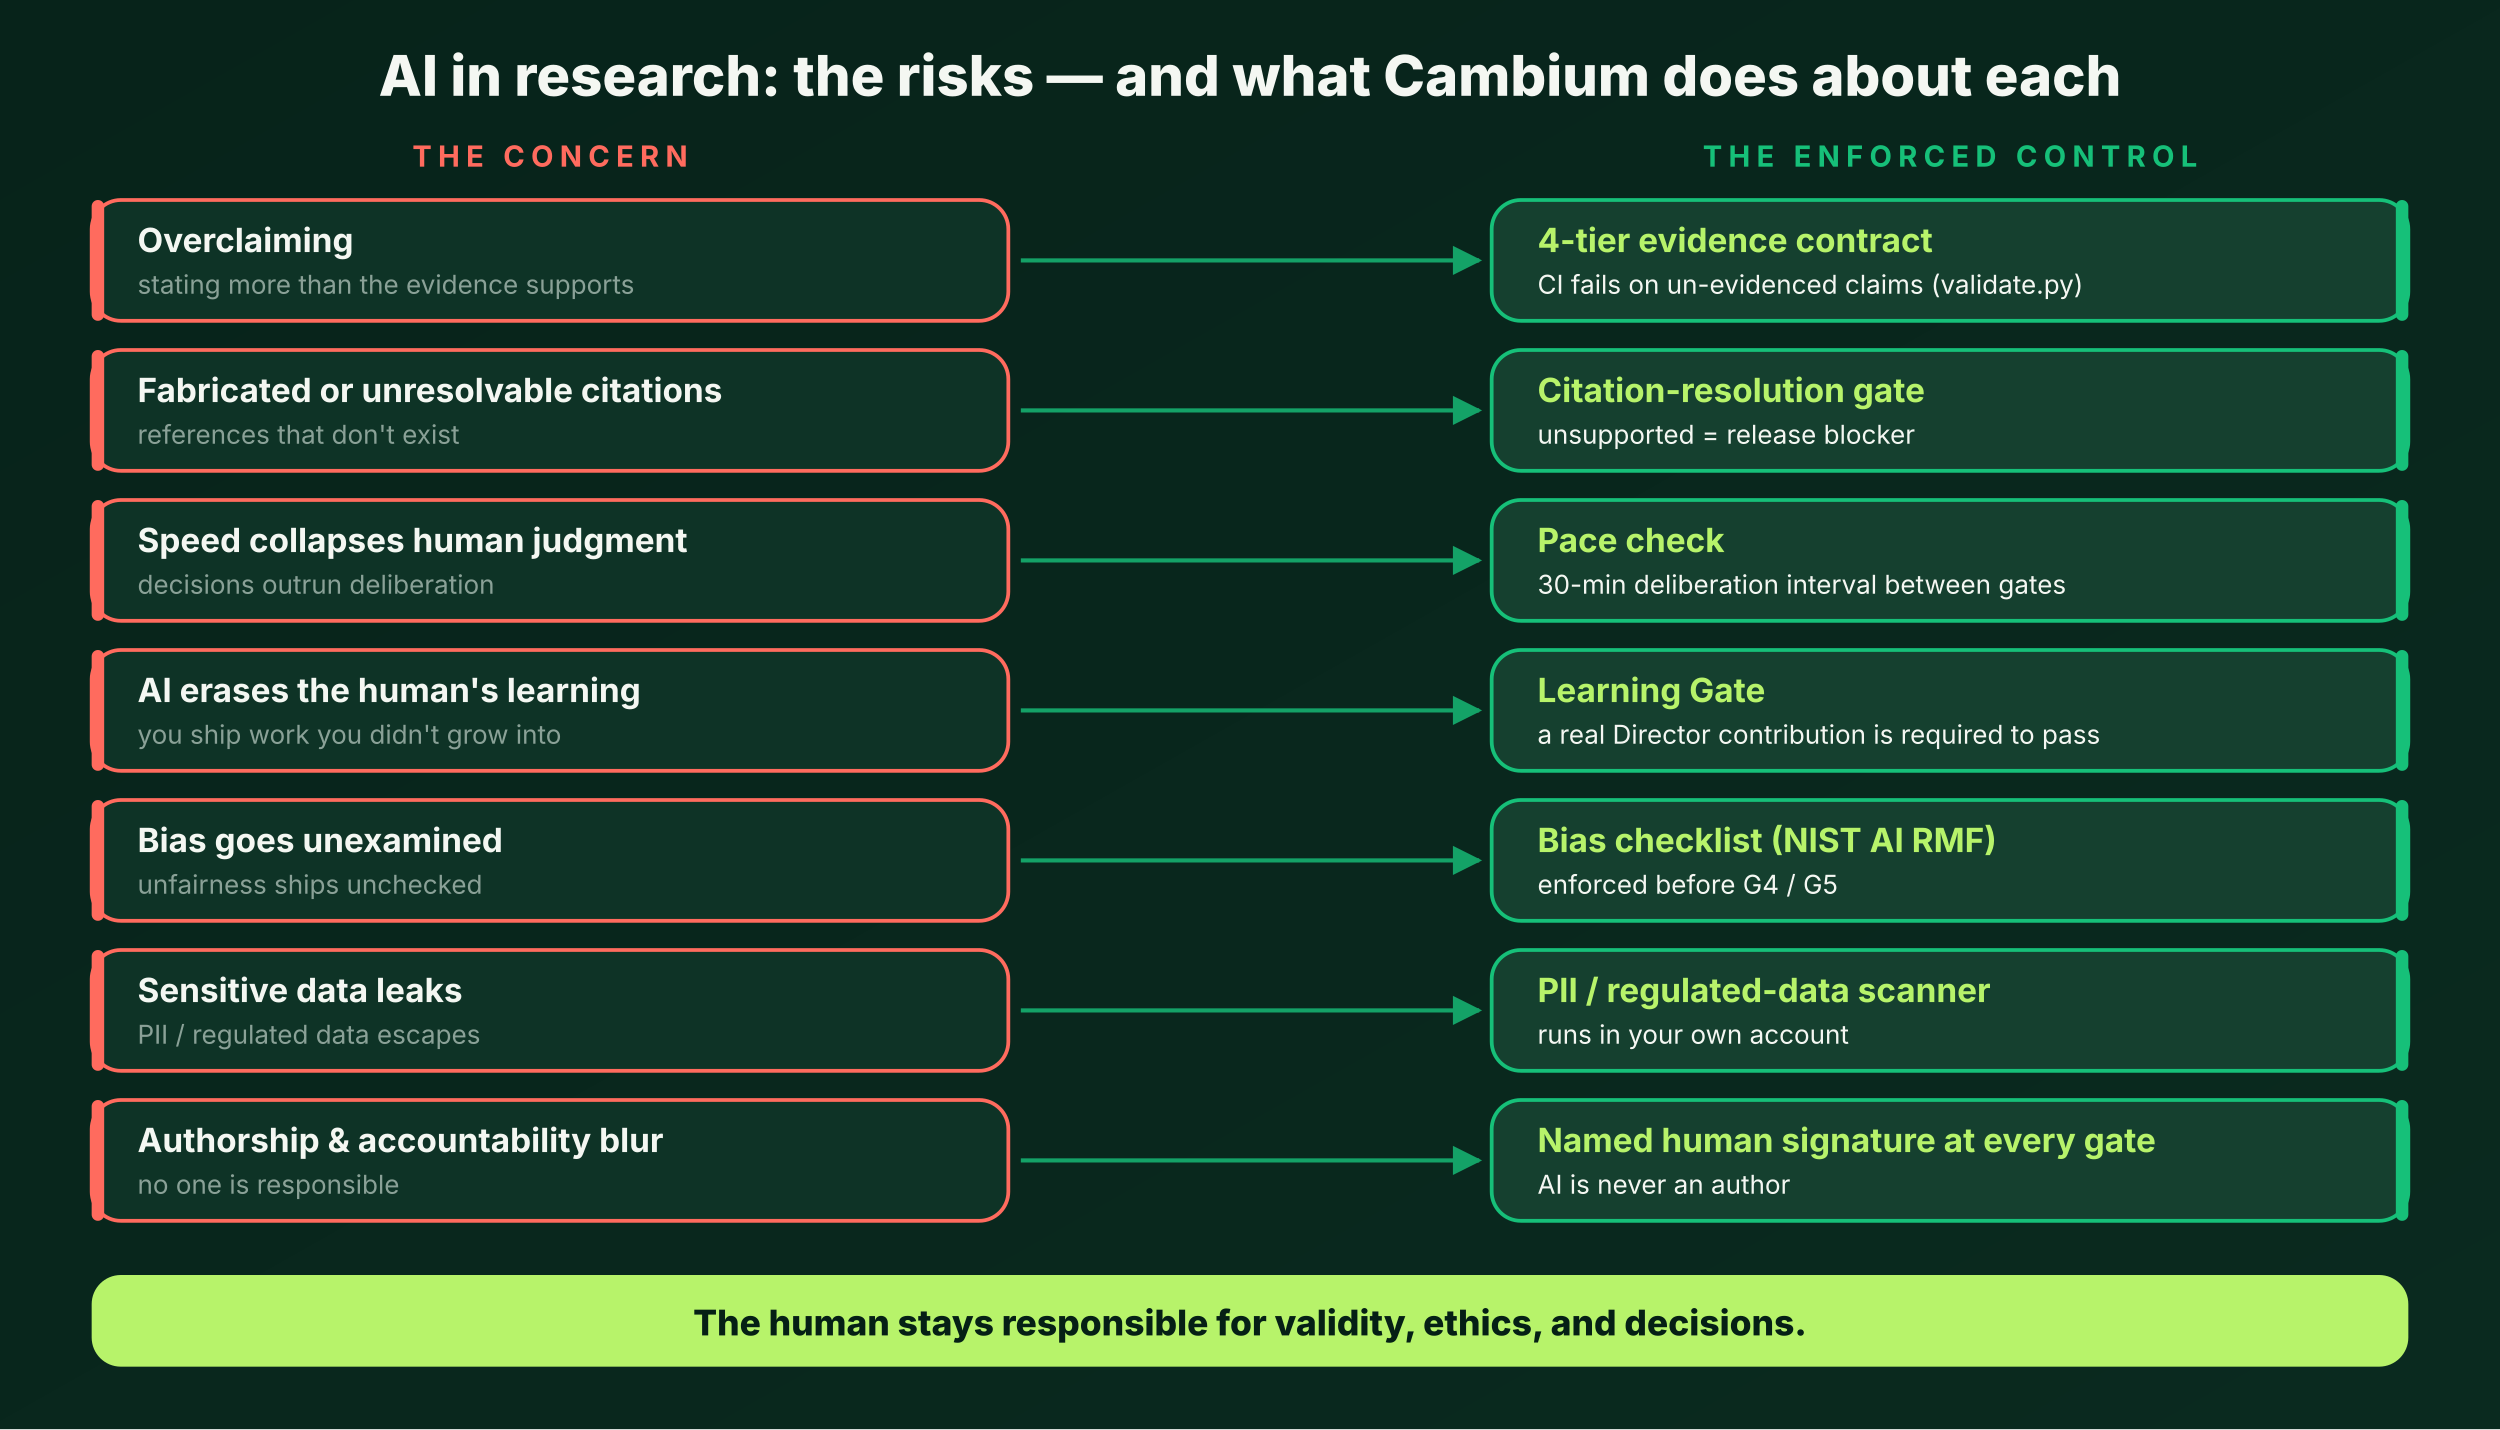
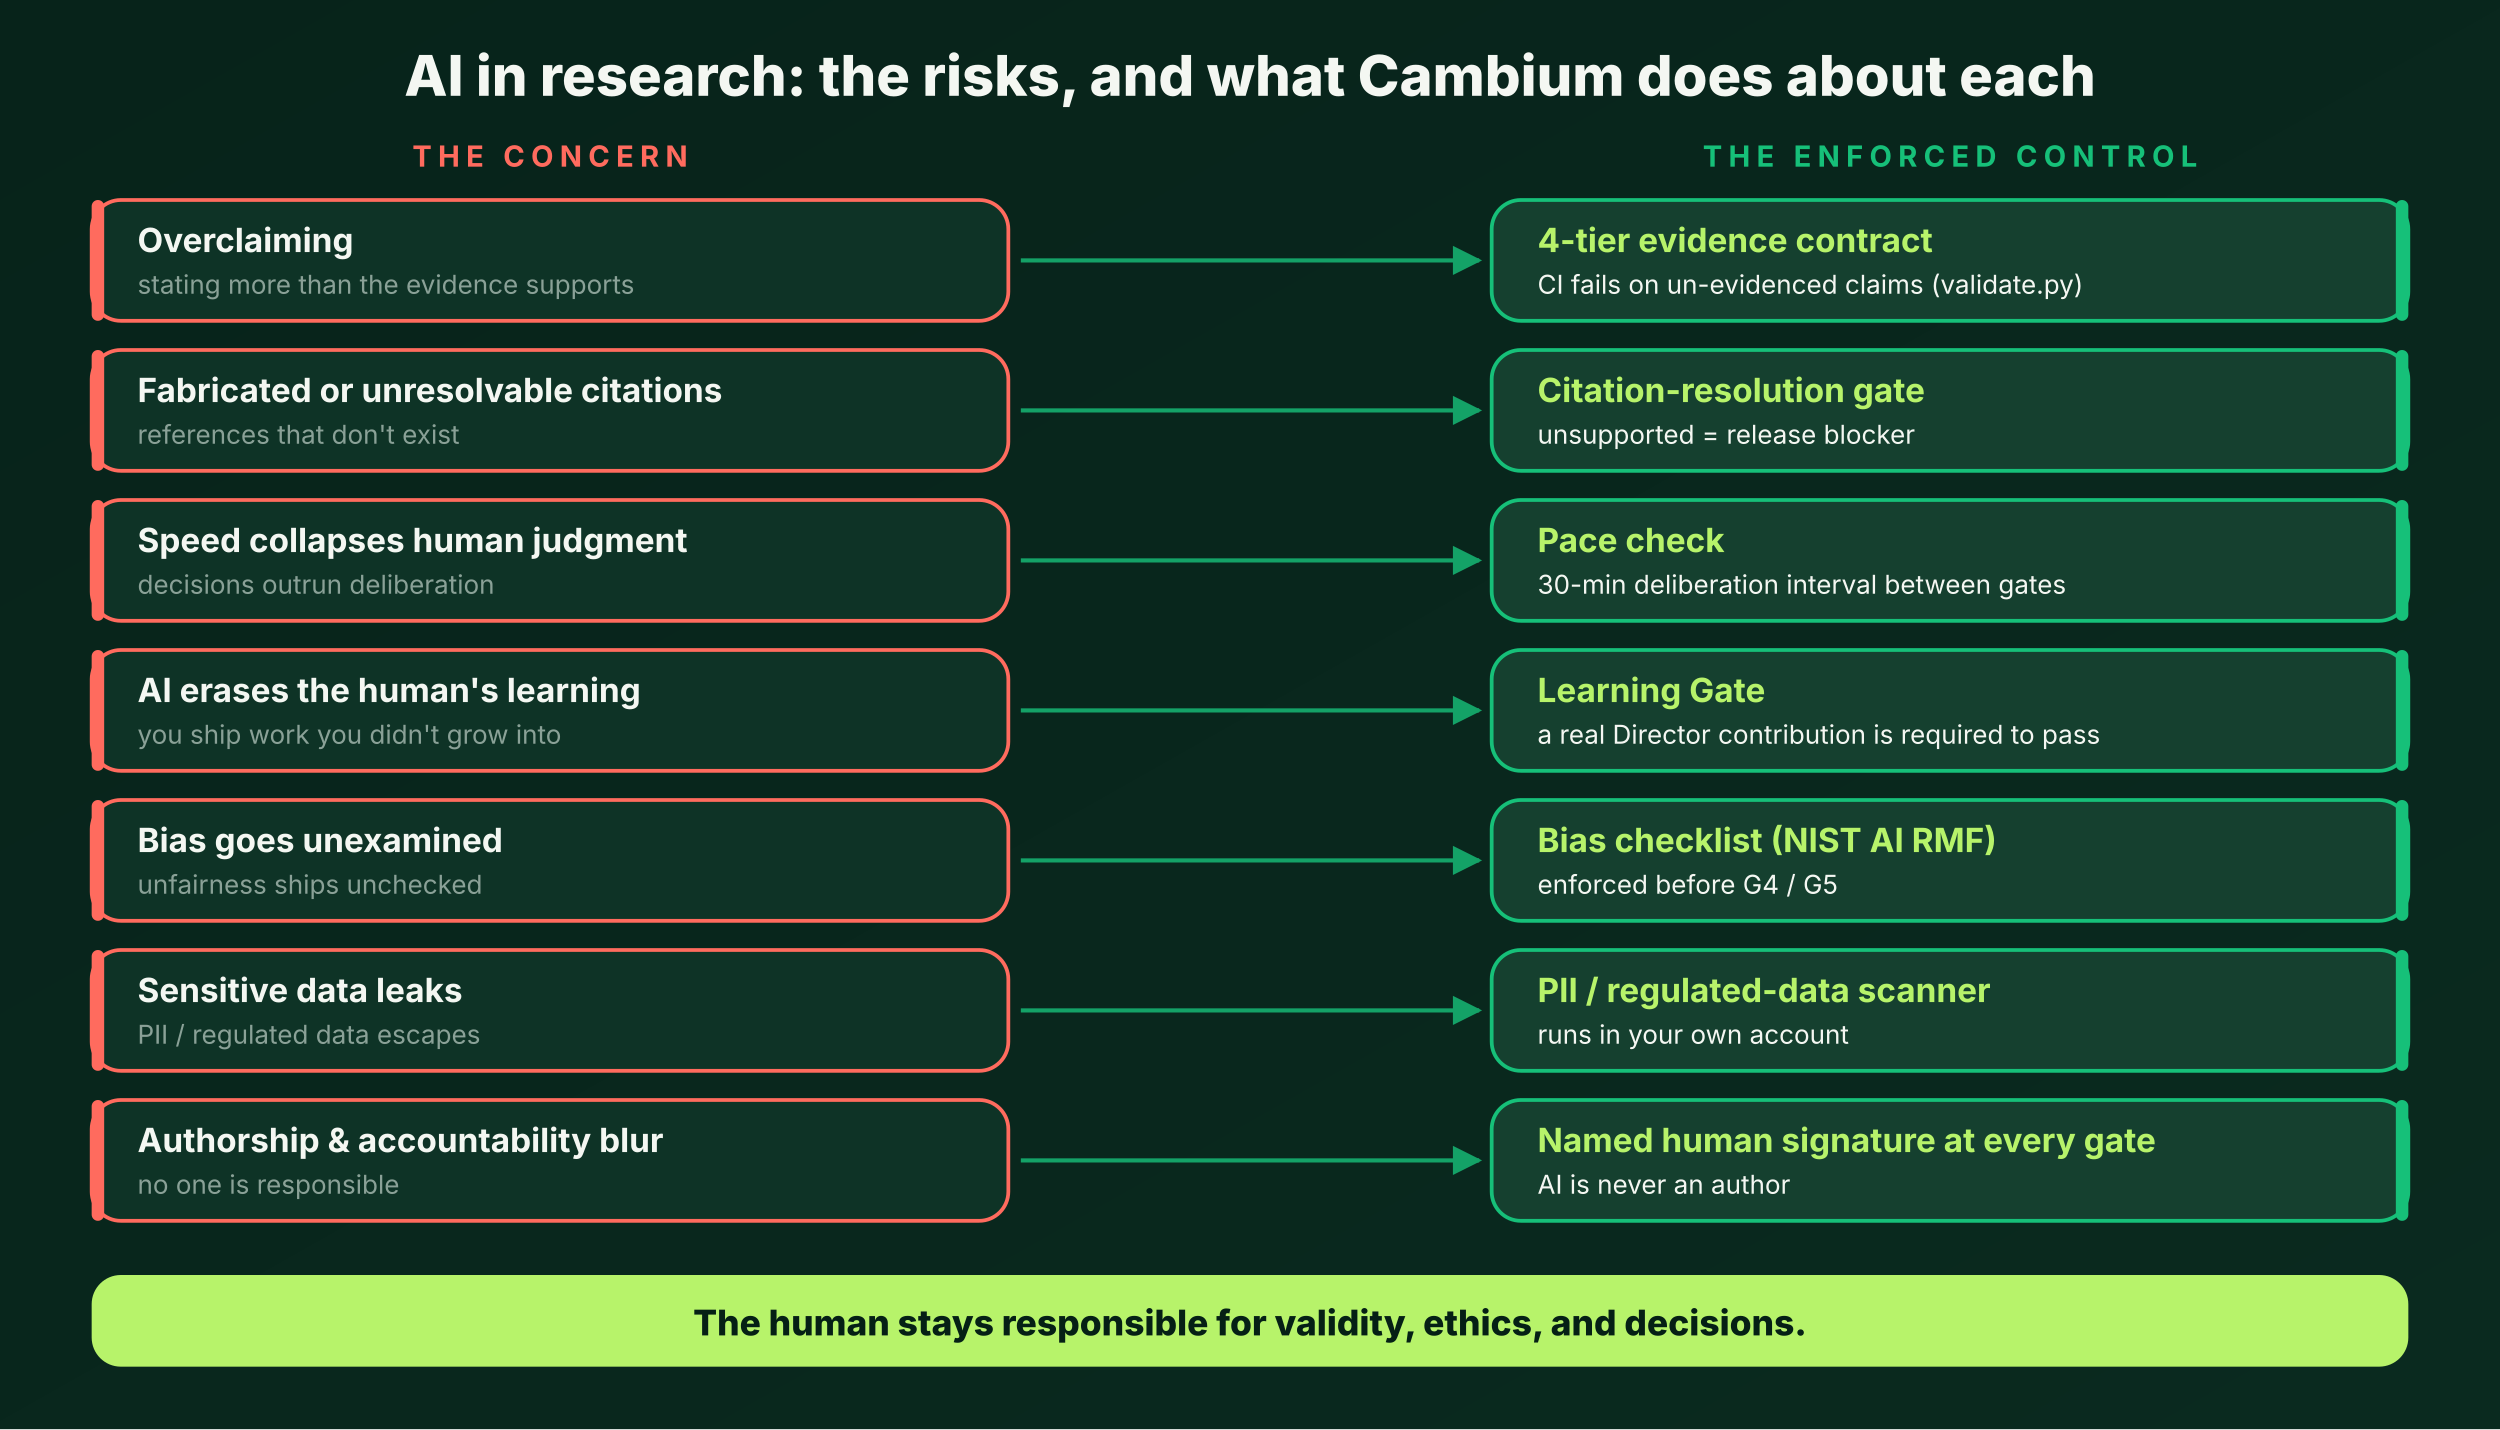
<svg xmlns="http://www.w3.org/2000/svg" viewBox="0 0 1200 686" width="1200" height="686" font-family="Inter, 'DejaVu Sans', Arial, sans-serif" role="img" aria-label="AI risks and Cambium controls">
  <defs>
    <linearGradient id="bgg" x1="0" y1="0" x2="1" y2="1">
      <stop offset="0%" stop-color="#07231A" />
      <stop offset="100%" stop-color="#0A2A1F" />
    </linearGradient>
    <marker id="arrow" viewBox="0 0 10 10" refX="9" refY="5" markerWidth="7" markerHeight="7" orient="auto-start-reverse">
      <path d="M0,0 L10,5 L0,10 z" fill="#16C079" />
    </marker>
  </defs>
  <rect width="1200" height="686" fill="url(#bgg)" />
-   <text x="600.0" y="46" text-anchor="middle" fill="#F4F7F2" font-size="27" font-weight="800">AI in research: the risks — and what Cambium does about each</text>
+   <text x="600.0" y="46" text-anchor="middle" fill="#F4F7F2" font-size="27" font-weight="800">AI in research: the risks, and what Cambium does about each</text>
  <text x="264.0" y="80" text-anchor="middle" fill="#FF6B5E" font-size="14" font-weight="700" letter-spacing="3">THE CONCERN</text>
  <text x="936.0" y="80" text-anchor="middle" fill="#16C079" font-size="14" font-weight="700" letter-spacing="3">THE ENFORCED CONTROL</text>
  <rect x="44" y="96" width="440" height="58" rx="14" fill="#0E3326" stroke="#FF6B5E" stroke-width="1.8" />
  <rect x="44" y="96" width="6" height="58" rx="3" fill="#FF6B5E" />
  <text x="66" y="121" fill="#F4F7F2" font-size="16" font-weight="700">Overclaiming</text>
  <text x="66" y="141" fill="#8AA197" font-size="12.5">stating more than the evidence supports</text>
  <rect x="716" y="96" width="440" height="58" rx="14" fill="#15402F" stroke="#16C079" stroke-width="1.8" />
  <rect x="1150" y="96" width="6" height="58" rx="3" fill="#16C079" />
  <text x="738" y="121" fill="#B7F36A" font-size="16" font-weight="700">4-tier evidence contract</text>
  <text x="738" y="141" fill="#F4F7F2" font-size="12.5">CI fails on un-evidenced claims (validate.py)</text>
  <line x1="490" y1="125.0" x2="710" y2="125.0" stroke="#16C079" stroke-width="2" opacity="0.8" marker-end="url(#arrow)" />
  <rect x="44" y="168" width="440" height="58" rx="14" fill="#0E3326" stroke="#FF6B5E" stroke-width="1.8" />
  <rect x="44" y="168" width="6" height="58" rx="3" fill="#FF6B5E" />
  <text x="66" y="193" fill="#F4F7F2" font-size="16" font-weight="700">Fabricated or unresolvable citations</text>
  <text x="66" y="213" fill="#8AA197" font-size="12.5">references that don't exist</text>
  <rect x="716" y="168" width="440" height="58" rx="14" fill="#15402F" stroke="#16C079" stroke-width="1.8" />
  <rect x="1150" y="168" width="6" height="58" rx="3" fill="#16C079" />
  <text x="738" y="193" fill="#B7F36A" font-size="16" font-weight="700">Citation-resolution gate</text>
  <text x="738" y="213" fill="#F4F7F2" font-size="12.5">unsupported = release blocker</text>
  <line x1="490" y1="197.0" x2="710" y2="197.0" stroke="#16C079" stroke-width="2" opacity="0.8" marker-end="url(#arrow)" />
  <rect x="44" y="240" width="440" height="58" rx="14" fill="#0E3326" stroke="#FF6B5E" stroke-width="1.8" />
  <rect x="44" y="240" width="6" height="58" rx="3" fill="#FF6B5E" />
  <text x="66" y="265" fill="#F4F7F2" font-size="16" font-weight="700">Speed collapses human judgment</text>
  <text x="66" y="285" fill="#8AA197" font-size="12.5">decisions outrun deliberation</text>
  <rect x="716" y="240" width="440" height="58" rx="14" fill="#15402F" stroke="#16C079" stroke-width="1.8" />
  <rect x="1150" y="240" width="6" height="58" rx="3" fill="#16C079" />
  <text x="738" y="265" fill="#B7F36A" font-size="16" font-weight="700">Pace check</text>
  <text x="738" y="285" fill="#F4F7F2" font-size="12.5">30-min deliberation interval between gates</text>
  <line x1="490" y1="269.0" x2="710" y2="269.0" stroke="#16C079" stroke-width="2" opacity="0.8" marker-end="url(#arrow)" />
  <rect x="44" y="312" width="440" height="58" rx="14" fill="#0E3326" stroke="#FF6B5E" stroke-width="1.8" />
  <rect x="44" y="312" width="6" height="58" rx="3" fill="#FF6B5E" />
  <text x="66" y="337" fill="#F4F7F2" font-size="16" font-weight="700">AI erases the human's learning</text>
  <text x="66" y="357" fill="#8AA197" font-size="12.5">you ship work you didn't grow into</text>
  <rect x="716" y="312" width="440" height="58" rx="14" fill="#15402F" stroke="#16C079" stroke-width="1.8" />
  <rect x="1150" y="312" width="6" height="58" rx="3" fill="#16C079" />
  <text x="738" y="337" fill="#B7F36A" font-size="16" font-weight="700">Learning Gate</text>
  <text x="738" y="357" fill="#F4F7F2" font-size="12.5">a real Director contribution is required to pass</text>
  <line x1="490" y1="341.0" x2="710" y2="341.0" stroke="#16C079" stroke-width="2" opacity="0.8" marker-end="url(#arrow)" />
  <rect x="44" y="384" width="440" height="58" rx="14" fill="#0E3326" stroke="#FF6B5E" stroke-width="1.8" />
  <rect x="44" y="384" width="6" height="58" rx="3" fill="#FF6B5E" />
  <text x="66" y="409" fill="#F4F7F2" font-size="16" font-weight="700">Bias goes unexamined</text>
  <text x="66" y="429" fill="#8AA197" font-size="12.5">unfairness ships unchecked</text>
  <rect x="716" y="384" width="440" height="58" rx="14" fill="#15402F" stroke="#16C079" stroke-width="1.8" />
  <rect x="1150" y="384" width="6" height="58" rx="3" fill="#16C079" />
  <text x="738" y="409" fill="#B7F36A" font-size="16" font-weight="700">Bias checklist (NIST AI RMF)</text>
  <text x="738" y="429" fill="#F4F7F2" font-size="12.5">enforced before G4 / G5</text>
  <line x1="490" y1="413.0" x2="710" y2="413.0" stroke="#16C079" stroke-width="2" opacity="0.8" marker-end="url(#arrow)" />
  <rect x="44" y="456" width="440" height="58" rx="14" fill="#0E3326" stroke="#FF6B5E" stroke-width="1.8" />
  <rect x="44" y="456" width="6" height="58" rx="3" fill="#FF6B5E" />
  <text x="66" y="481" fill="#F4F7F2" font-size="16" font-weight="700">Sensitive data leaks</text>
  <text x="66" y="501" fill="#8AA197" font-size="12.5">PII / regulated data escapes</text>
  <rect x="716" y="456" width="440" height="58" rx="14" fill="#15402F" stroke="#16C079" stroke-width="1.8" />
  <rect x="1150" y="456" width="6" height="58" rx="3" fill="#16C079" />
  <text x="738" y="481" fill="#B7F36A" font-size="16" font-weight="700">PII / regulated-data scanner</text>
  <text x="738" y="501" fill="#F4F7F2" font-size="12.5">runs in your own account</text>
  <line x1="490" y1="485.0" x2="710" y2="485.0" stroke="#16C079" stroke-width="2" opacity="0.8" marker-end="url(#arrow)" />
  <rect x="44" y="528" width="440" height="58" rx="14" fill="#0E3326" stroke="#FF6B5E" stroke-width="1.8" />
  <rect x="44" y="528" width="6" height="58" rx="3" fill="#FF6B5E" />
  <text x="66" y="553" fill="#F4F7F2" font-size="16" font-weight="700">Authorship &amp; accountability blur</text>
  <text x="66" y="573" fill="#8AA197" font-size="12.5">no one is responsible</text>
  <rect x="716" y="528" width="440" height="58" rx="14" fill="#15402F" stroke="#16C079" stroke-width="1.8" />
  <rect x="1150" y="528" width="6" height="58" rx="3" fill="#16C079" />
  <text x="738" y="553" fill="#B7F36A" font-size="16" font-weight="700">Named human signature at every gate</text>
  <text x="738" y="573" fill="#F4F7F2" font-size="12.5">AI is never an author</text>
  <line x1="490" y1="557.0" x2="710" y2="557.0" stroke="#16C079" stroke-width="2" opacity="0.8" marker-end="url(#arrow)" />
  <rect x="44" y="612" width="1112" height="44" rx="14" fill="#B7F36A" />
  <text x="600.0" y="641" text-anchor="middle" fill="#052015" font-size="17" font-weight="800">The human stays responsible for validity, ethics, and decisions.</text>
</svg>
